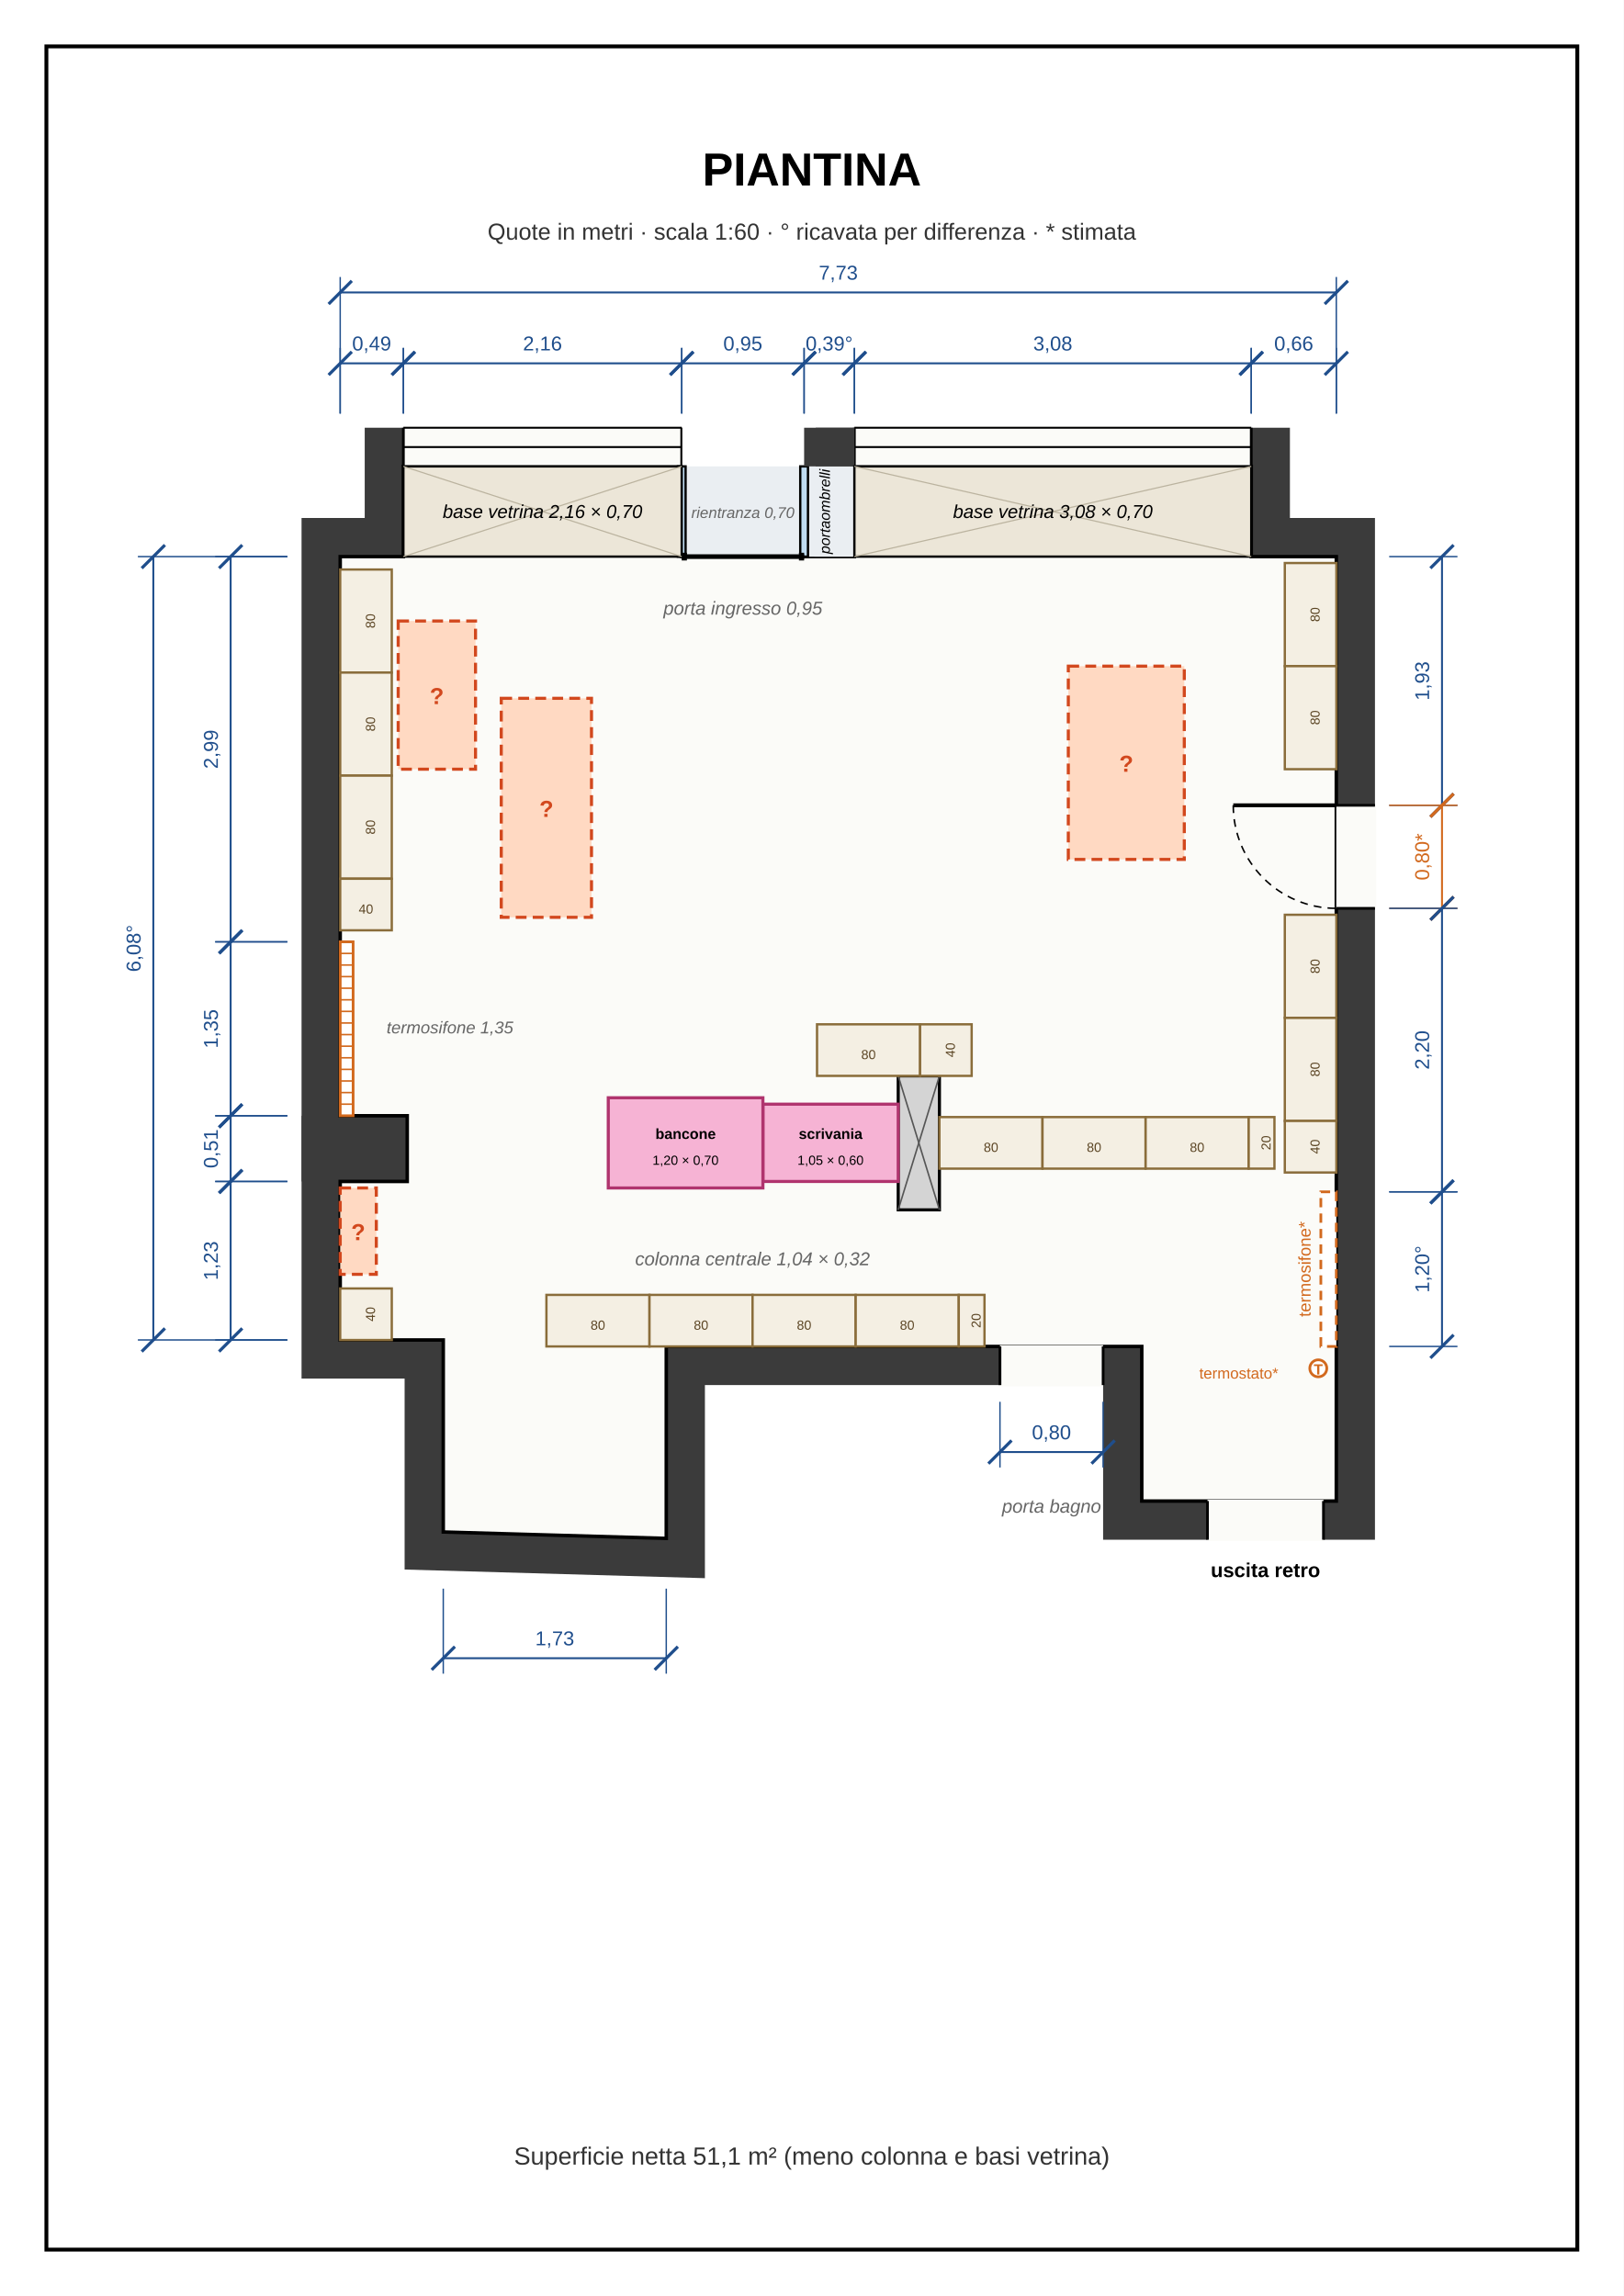
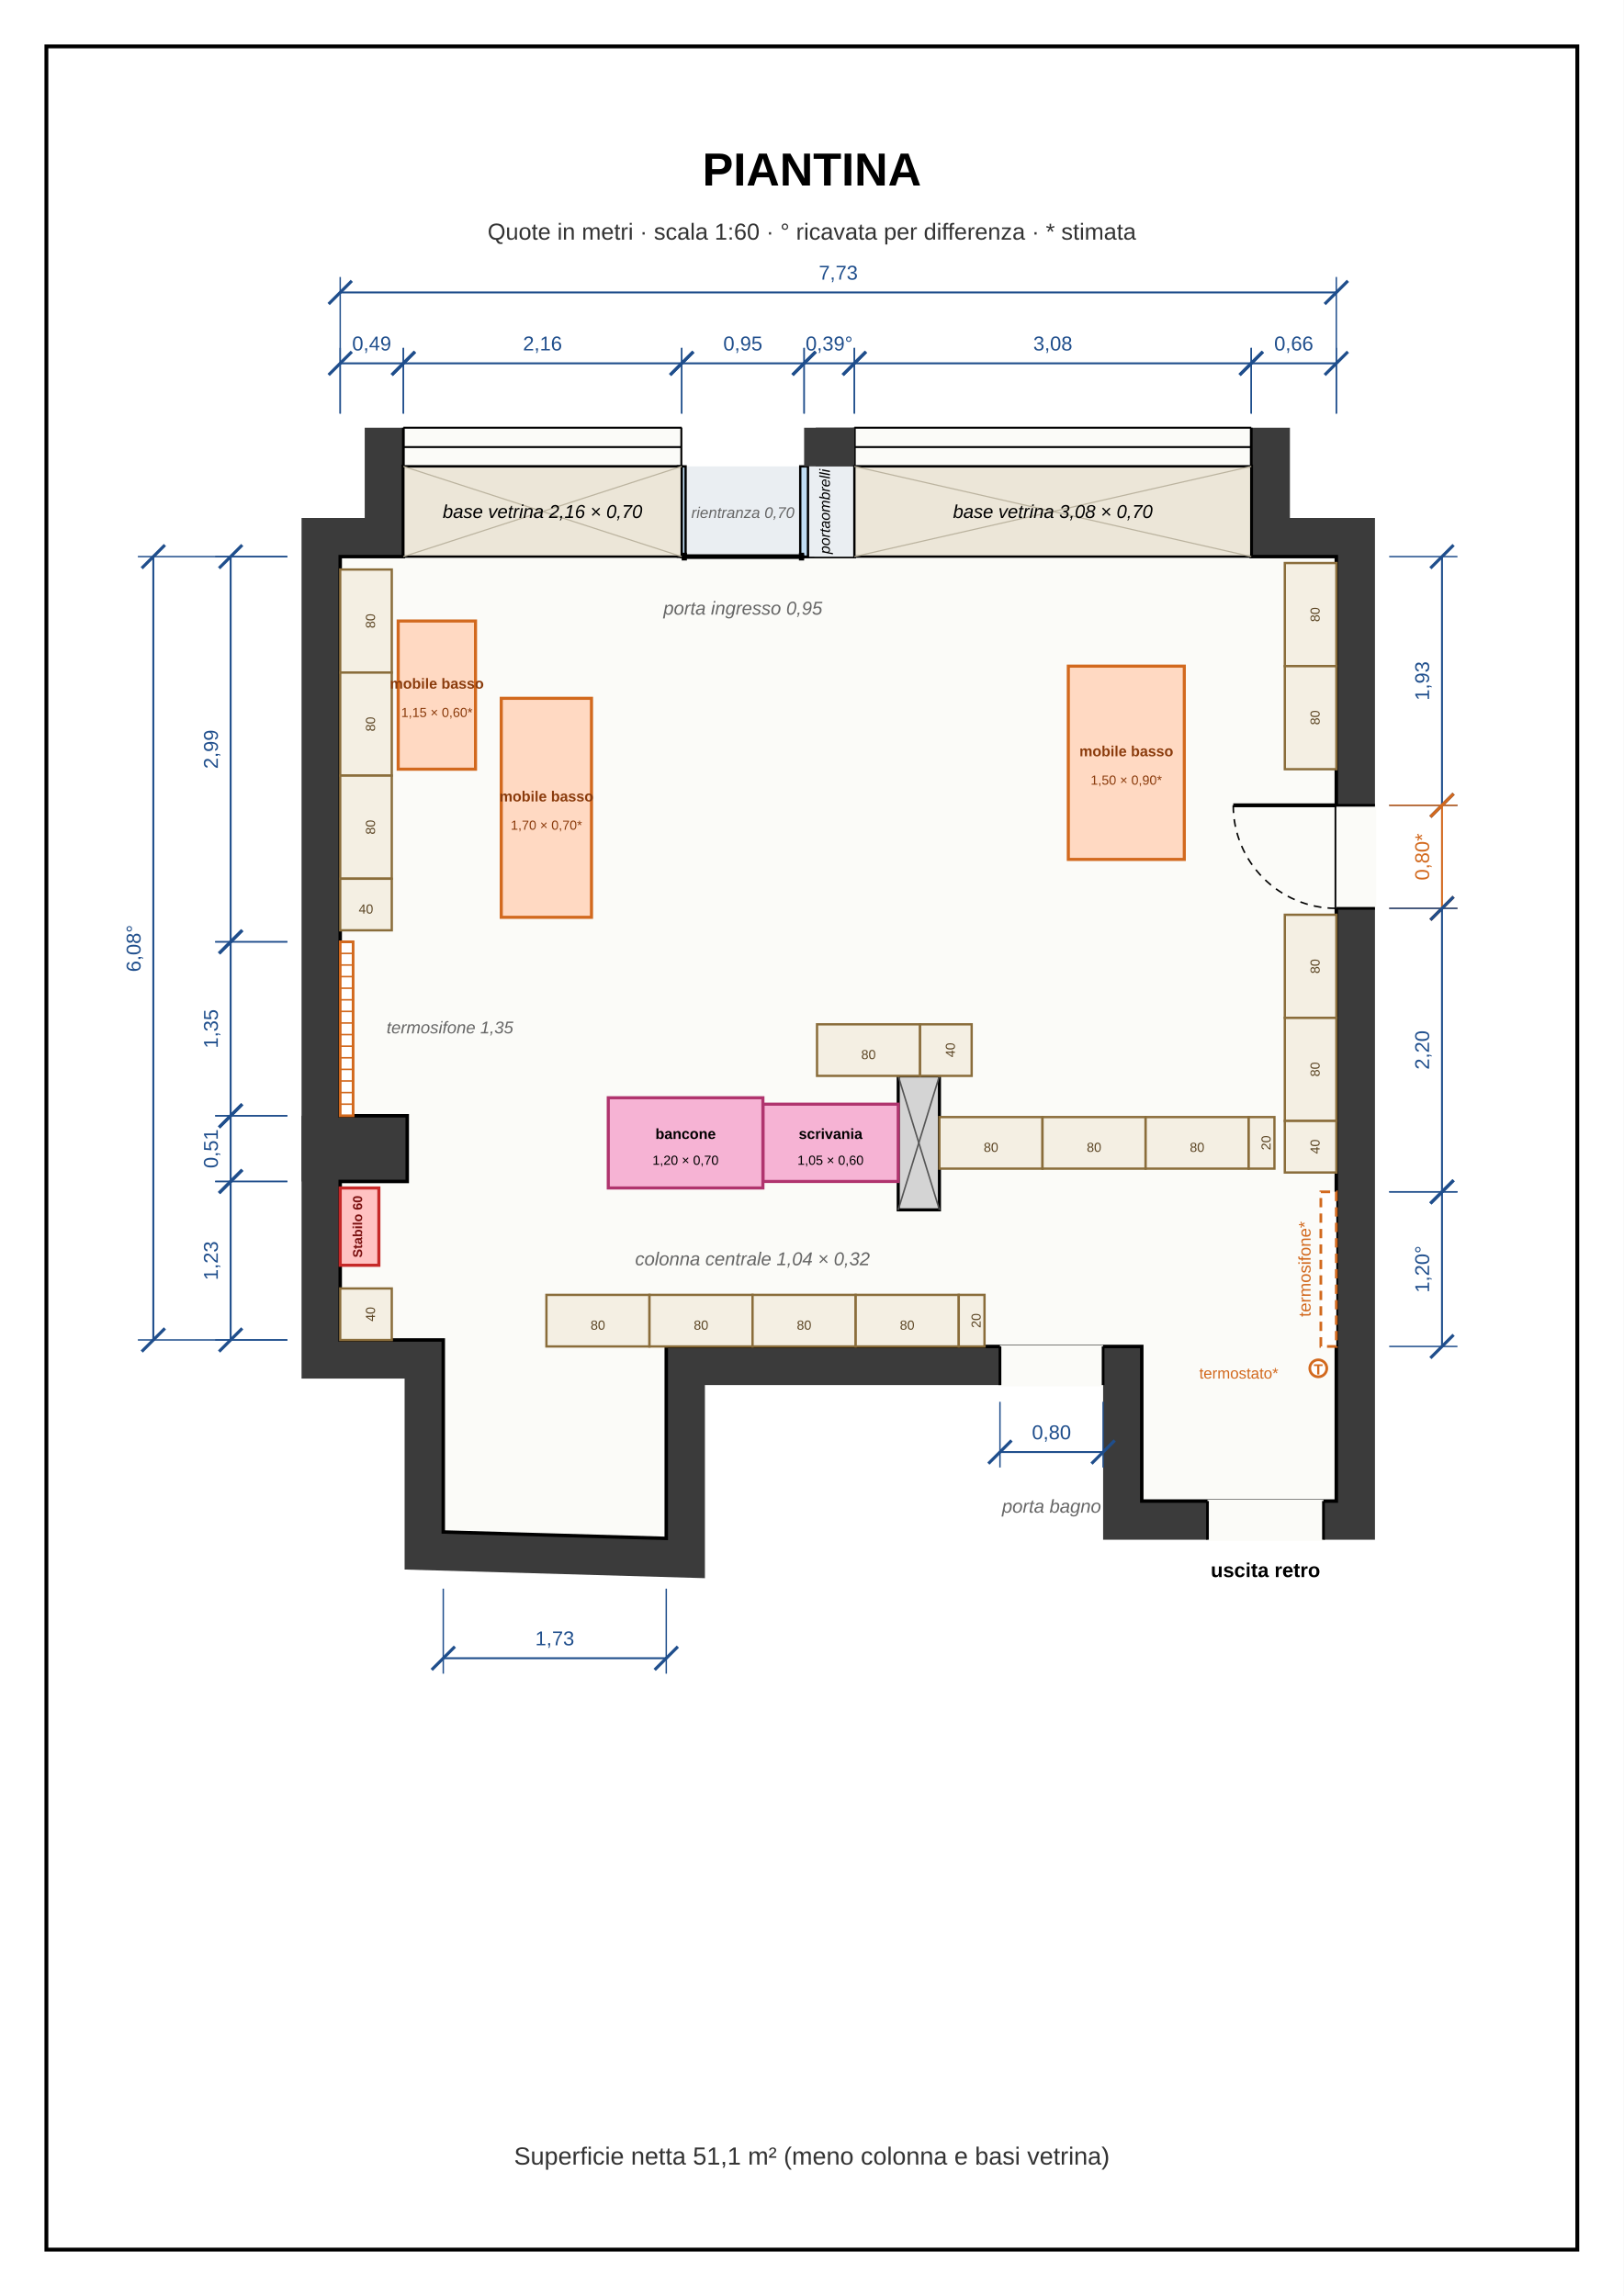
<svg xmlns="http://www.w3.org/2000/svg" width="210mm" height="297mm" viewBox="0 0 210 297" font-family="Arial, Helvetica, sans-serif">
  <defs>
    <pattern id="hatch" width="1.6" height="1.6" patternUnits="userSpaceOnUse" patternTransform="rotate(45)">
      <line x1="0" y1="0" x2="0" y2="1.6" stroke="#777" stroke-width="0.25" />
    </pattern>
  </defs>
  <rect width="210" height="297" fill="#ffffff" />
  <rect x="6" y="6" width="198" height="285" fill="none" stroke="#000" stroke-width="0.5" />
  <polygon points="44.00,72.00 52.17,72.00 52.17,60.33 88.17,60.33 88.17,72.00 110.50,72.00 110.50,60.33 161.83,60.33 161.83,72.00 172.83,72.00 172.83,194.17 147.67,194.17 147.67,174.17 86.17,174.17 86.17,199.00 57.33,198.17 57.33,173.33 44.00,173.33 44.00,152.83 52.67,152.83 52.67,144.33 44.00,144.33" fill="none" stroke="#3b3b3b" stroke-width="10.00" stroke-linejoin="miter" stroke-miterlimit="10" />
  <polygon points="44.00,72.00 52.17,72.00 52.17,60.33 88.17,60.33 88.17,72.00 110.50,72.00 110.50,60.33 161.83,60.33 161.83,72.00 172.83,72.00 172.83,194.17 147.67,194.17 147.67,174.17 86.17,174.17 86.17,199.00 57.33,198.17 57.33,173.33 44.00,173.33 44.00,152.83 52.67,152.83 52.67,144.33 44.00,144.33" fill="#fbfbf8" stroke="none" />
  <rect x="39.00" y="144.33" width="13.67" height="8.50" fill="#3b3b3b" stroke="none" stroke-width="0.25" />
  <polygon points="44.00,72.00 52.17,72.00 52.17,60.33 88.17,60.33 88.17,72.00 110.50,72.00 110.50,60.33 161.83,60.33 161.83,72.00 172.83,72.00 172.83,194.17 147.67,194.17 147.67,174.17 86.17,174.17 86.17,199.00 57.33,198.17 57.33,173.33 44.00,173.33 44.00,152.83 52.67,152.83 52.67,144.33 44.00,144.33" fill="none" stroke="#000" stroke-width="0.45" stroke-linejoin="miter" />
  <rect x="52.17" y="55.17" width="36.00" height="5.33" fill="#fbfbf8" stroke="none" stroke-width="0.25" />
  <line x1="52.17" y1="55.33" x2="52.17" y2="60.33" stroke="#000" stroke-width="0.35" />
  <line x1="88.17" y1="55.33" x2="88.17" y2="60.33" stroke="#000" stroke-width="0.35" />
  <line x1="52.17" y1="55.33" x2="88.17" y2="55.33" stroke="#000" stroke-width="0.25" />
  <line x1="52.17" y1="57.83" x2="88.17" y2="57.83" stroke="#000" stroke-width="0.25" />
  <line x1="52.17" y1="60.33" x2="88.17" y2="60.33" stroke="#000" stroke-width="0.25" />
  <rect x="110.50" y="55.17" width="51.33" height="5.33" fill="#fbfbf8" stroke="none" stroke-width="0.25" />
  <line x1="110.50" y1="55.33" x2="110.50" y2="60.33" stroke="#000" stroke-width="0.35" />
  <line x1="161.83" y1="55.33" x2="161.83" y2="60.33" stroke="#000" stroke-width="0.35" />
  <line x1="110.50" y1="55.33" x2="161.83" y2="55.33" stroke="#000" stroke-width="0.25" />
  <line x1="110.50" y1="57.83" x2="161.83" y2="57.83" stroke="#000" stroke-width="0.25" />
  <line x1="110.50" y1="60.33" x2="161.83" y2="60.33" stroke="#000" stroke-width="0.25" />
  <rect x="88.17" y="60.33" width="5.17" height="11.67" fill="#fbfbf8" stroke="none" stroke-width="0.25" />
  <rect x="88.25" y="55.17" width="5.25" height="5.25" fill="#ffffff" stroke="none" stroke-width="0.25" />
  <rect x="105.33" y="60.33" width="5.17" height="11.67" fill="#fbfbf8" stroke="none" stroke-width="0.25" />
  <rect x="88.17" y="66.83" width="22.33" height="5.17" fill="#fbfbf8" stroke="none" stroke-width="0.25" />
  <line x1="88.17" y1="67.00" x2="88.17" y2="72.00" stroke="#000" stroke-width="0.35" />
  <line x1="110.50" y1="67.00" x2="110.50" y2="72.00" stroke="#000" stroke-width="0.35" />
  <rect x="88.17" y="60.33" width="22.33" height="11.67" fill="#eaeef2" stroke="none" stroke-width="0.25" />
  <rect x="87.67" y="60.33" width="1.00" height="11.67" fill="#bfdcf2" stroke="#000" stroke-width="0.3" />
  <rect x="103.50" y="60.33" width="1.00" height="11.67" fill="#bfdcf2" stroke="#000" stroke-width="0.3" />
  <line x1="88.17" y1="72.00" x2="104.00" y2="72.00" stroke="#000" stroke-width="0.6" />
  <rect x="88.17" y="71.50" width="0.67" height="1.00" fill="#000" stroke="none" stroke-width="0.25" />
  <rect x="103.33" y="71.50" width="0.67" height="1.00" fill="#000" stroke="none" stroke-width="0.25" />
  <rect x="104.00" y="55.33" width="6.50" height="5.00" fill="#3b3b3b" stroke="none" stroke-width="0.25" />
  <rect x="172.83" y="104.17" width="5.17" height="13.33" fill="#fbfbf8" stroke="none" stroke-width="0.25" />
  <line x1="172.83" y1="104.17" x2="177.83" y2="104.17" stroke="#000" stroke-width="0.35" />
  <line x1="172.83" y1="117.50" x2="177.83" y2="117.50" stroke="#000" stroke-width="0.35" />
  <line x1="172.83" y1="104.17" x2="159.50" y2="104.17" stroke="#000" stroke-width="0.5" />
  <path d="M 159.50 104.17 A 13.33 13.33 0 0 0 172.83 117.50" fill="none" stroke="#000" stroke-width="0.2" stroke-dasharray="1 0.8" />
  <rect x="129.33" y="174.00" width="13.33" height="5.33" fill="#fbfbf8" stroke="none" stroke-width="0.25" />
  <line x1="129.33" y1="174.17" x2="129.33" y2="179.17" stroke="#000" stroke-width="0.35" />
  <line x1="142.67" y1="174.17" x2="142.67" y2="179.17" stroke="#000" stroke-width="0.35" />
  <rect x="156.17" y="194.00" width="15.00" height="5.33" fill="#fbfbf8" stroke="none" stroke-width="0.25" />
  <line x1="156.17" y1="194.17" x2="156.17" y2="199.17" stroke="#000" stroke-width="0.35" />
  <line x1="171.17" y1="194.17" x2="171.17" y2="199.17" stroke="#000" stroke-width="0.35" />
  <rect x="156.17" y="194.00" width="15.00" height="5.33" fill="none" stroke="none" stroke-width="0.25" />
  <rect x="52.17" y="60.33" width="36.00" height="11.67" fill="#ece6d8" stroke="#000" stroke-width="0.3" />
  <line x1="52.17" y1="60.33" x2="88.17" y2="72.00" stroke="#bbb39f" stroke-width="0.15" />
  <line x1="52.17" y1="72.00" x2="88.17" y2="60.33" stroke="#bbb39f" stroke-width="0.15" />
  <rect x="110.50" y="60.33" width="51.33" height="11.67" fill="#ece6d8" stroke="#000" stroke-width="0.3" />
  <line x1="110.50" y1="60.33" x2="161.83" y2="72.00" stroke="#bbb39f" stroke-width="0.15" />
  <line x1="110.50" y1="72.00" x2="161.83" y2="60.33" stroke="#bbb39f" stroke-width="0.15" />
  <rect x="116.17" y="139.17" width="5.33" height="17.33" fill="#d4d4d4" stroke="#000" stroke-width="0.4" />
  <line x1="116.17" y1="139.17" x2="121.50" y2="156.50" stroke="#555" stroke-width="0.2" />
  <line x1="121.50" y1="139.17" x2="116.17" y2="156.50" stroke="#555" stroke-width="0.2" />
  <rect x="44.00" y="121.83" width="1.67" height="22.50" fill="#fff" stroke="#d2691e" stroke-width="0.35" />
  <line x1="44.00" y1="123.33" x2="45.67" y2="123.33" stroke="#d2691e" stroke-width="0.2" />
  <line x1="44.00" y1="124.83" x2="45.67" y2="124.83" stroke="#d2691e" stroke-width="0.2" />
  <line x1="44.00" y1="126.33" x2="45.67" y2="126.33" stroke="#d2691e" stroke-width="0.2" />
  <line x1="44.00" y1="127.83" x2="45.67" y2="127.83" stroke="#d2691e" stroke-width="0.2" />
  <line x1="44.00" y1="129.33" x2="45.67" y2="129.33" stroke="#d2691e" stroke-width="0.2" />
  <line x1="44.00" y1="130.83" x2="45.67" y2="130.83" stroke="#d2691e" stroke-width="0.2" />
  <line x1="44.00" y1="132.33" x2="45.67" y2="132.33" stroke="#d2691e" stroke-width="0.2" />
  <line x1="44.00" y1="133.83" x2="45.67" y2="133.83" stroke="#d2691e" stroke-width="0.2" />
  <line x1="44.00" y1="135.33" x2="45.67" y2="135.33" stroke="#d2691e" stroke-width="0.2" />
  <line x1="44.00" y1="136.83" x2="45.67" y2="136.83" stroke="#d2691e" stroke-width="0.2" />
  <line x1="44.00" y1="138.33" x2="45.67" y2="138.33" stroke="#d2691e" stroke-width="0.2" />
  <line x1="44.00" y1="139.83" x2="45.67" y2="139.83" stroke="#d2691e" stroke-width="0.2" />
  <line x1="44.00" y1="141.33" x2="45.67" y2="141.33" stroke="#d2691e" stroke-width="0.2" />
  <line x1="44.00" y1="142.83" x2="45.67" y2="142.83" stroke="#d2691e" stroke-width="0.2" />
  <rect x="170.83" y="154.17" width="2.00" height="20.00" fill="#fff" stroke="#d2691e" stroke-width="0.35" stroke-dasharray="1.2 0.8" />
  <text x="169.50" y="164.17" font-size="2.2" fill="#d2691e" text-anchor="middle" font-weight="normal" font-style="normal" transform="rotate(-90 169.50 164.17)">termosifone*</text>
  <circle cx="170.50" cy="177.00" r="1.1" fill="#fff" stroke="#d2691e" stroke-width="0.35" />
  <text x="170.50" y="177.80" font-size="1.9" fill="#d2691e" text-anchor="middle" font-weight="bold">T</text>
  <text x="165.33" y="178.33" font-size="2.0" fill="#d2691e" text-anchor="end" font-weight="normal" font-style="normal">termostato*</text>
  <text x="70.17" y="67.00" font-size="2.4" fill="#000" text-anchor="middle" font-weight="normal" font-style="italic">base vetrina 2,16 × 0,70</text>
  <text x="136.17" y="67.00" font-size="2.4" fill="#000" text-anchor="middle" font-weight="normal" font-style="italic">base vetrina 3,08 × 0,70</text>
  <text x="96.08" y="79.50" font-size="2.4" fill="#666666" text-anchor="middle" font-weight="normal" font-style="italic">porta ingresso 0,95</text>
  <text x="96.08" y="67.00" font-size="2.0" fill="#666666" text-anchor="middle" font-weight="normal" font-style="italic">rientranza 0,70</text>
  <text x="107.33" y="66.17" font-size="1.9" fill="#000" text-anchor="middle" font-weight="normal" font-style="italic" transform="rotate(-90 107.33 66.17)">portaombrelli</text>
  <text x="97.33" y="163.67" font-size="2.4" fill="#666666" text-anchor="middle" font-weight="normal" font-style="italic">colonna centrale 1,04 × 0,32</text>
  <text x="50.00" y="133.67" font-size="2.2" fill="#666666" text-anchor="start" font-weight="normal" font-style="italic">termosifone 1,35</text>
  <text x="136.00" y="195.67" font-size="2.4" fill="#666666" text-anchor="middle" font-weight="normal" font-style="italic">porta bagno</text>
  <text x="163.67" y="204.00" font-size="2.6" fill="#000" text-anchor="middle" font-weight="bold" font-style="normal">uscita retro</text>
  <rect x="44.00" y="73.67" width="6.67" height="13.33" fill="#f4efe3" stroke="#8a6d3b" stroke-width="0.3" />
  <text x="48.50" y="80.33" font-size="1.7" fill="#5b4524" text-anchor="middle" font-weight="normal" font-style="normal" transform="rotate(-90 48.50 80.33)">80</text>
  <rect x="44.00" y="87.00" width="6.67" height="13.33" fill="#f4efe3" stroke="#8a6d3b" stroke-width="0.3" />
  <text x="48.50" y="93.67" font-size="1.7" fill="#5b4524" text-anchor="middle" font-weight="normal" font-style="normal" transform="rotate(-90 48.50 93.67)">80</text>
  <rect x="44.00" y="100.33" width="6.67" height="13.33" fill="#f4efe3" stroke="#8a6d3b" stroke-width="0.3" />
  <text x="48.50" y="107.00" font-size="1.7" fill="#5b4524" text-anchor="middle" font-weight="normal" font-style="normal" transform="rotate(-90 48.50 107.00)">80</text>
  <rect x="44.00" y="113.67" width="6.67" height="6.67" fill="#f4efe3" stroke="#8a6d3b" stroke-width="0.3" />
  <text x="47.33" y="118.17" font-size="1.7" fill="#5b4524" text-anchor="middle" font-weight="normal" font-style="normal">40</text>
  <rect x="44.00" y="166.67" width="6.67" height="6.67" fill="#f4efe3" stroke="#8a6d3b" stroke-width="0.3" />
  <text x="48.50" y="170.00" font-size="1.7" fill="#5b4524" text-anchor="middle" font-weight="normal" font-style="normal" transform="rotate(-90 48.50 170.00)">40</text>
  <rect x="70.67" y="167.50" width="13.33" height="6.67" fill="#f4efe3" stroke="#8a6d3b" stroke-width="0.3" />
  <text x="77.33" y="172.00" font-size="1.7" fill="#5b4524" text-anchor="middle" font-weight="normal" font-style="normal">80</text>
  <rect x="84.00" y="167.50" width="13.33" height="6.67" fill="#f4efe3" stroke="#8a6d3b" stroke-width="0.3" />
  <text x="90.67" y="172.00" font-size="1.7" fill="#5b4524" text-anchor="middle" font-weight="normal" font-style="normal">80</text>
  <rect x="97.33" y="167.50" width="13.33" height="6.67" fill="#f4efe3" stroke="#8a6d3b" stroke-width="0.3" />
  <text x="104.00" y="172.00" font-size="1.7" fill="#5b4524" text-anchor="middle" font-weight="normal" font-style="normal">80</text>
  <rect x="110.67" y="167.50" width="13.33" height="6.67" fill="#f4efe3" stroke="#8a6d3b" stroke-width="0.3" />
  <text x="117.33" y="172.00" font-size="1.7" fill="#5b4524" text-anchor="middle" font-weight="normal" font-style="normal">80</text>
  <rect x="124.00" y="167.50" width="3.33" height="6.67" fill="#f4efe3" stroke="#8a6d3b" stroke-width="0.3" />
  <text x="126.83" y="170.83" font-size="1.7" fill="#5b4524" text-anchor="middle" font-weight="normal" font-style="normal" transform="rotate(-90 126.83 170.83)">20</text>
  <rect x="166.17" y="72.83" width="6.67" height="13.33" fill="#f4efe3" stroke="#8a6d3b" stroke-width="0.3" />
  <text x="170.67" y="79.50" font-size="1.7" fill="#5b4524" text-anchor="middle" font-weight="normal" font-style="normal" transform="rotate(-90 170.67 79.50)">80</text>
  <rect x="166.17" y="86.17" width="6.67" height="13.33" fill="#f4efe3" stroke="#8a6d3b" stroke-width="0.3" />
  <text x="170.67" y="92.83" font-size="1.7" fill="#5b4524" text-anchor="middle" font-weight="normal" font-style="normal" transform="rotate(-90 170.67 92.83)">80</text>
  <rect x="166.17" y="118.33" width="6.67" height="13.33" fill="#f4efe3" stroke="#8a6d3b" stroke-width="0.3" />
  <text x="170.67" y="125.00" font-size="1.7" fill="#5b4524" text-anchor="middle" font-weight="normal" font-style="normal" transform="rotate(-90 170.67 125.00)">80</text>
  <rect x="166.17" y="131.67" width="6.67" height="13.33" fill="#f4efe3" stroke="#8a6d3b" stroke-width="0.3" />
  <text x="170.67" y="138.33" font-size="1.7" fill="#5b4524" text-anchor="middle" font-weight="normal" font-style="normal" transform="rotate(-90 170.67 138.33)">80</text>
  <rect x="166.17" y="145.00" width="6.67" height="6.67" fill="#f4efe3" stroke="#8a6d3b" stroke-width="0.3" />
  <text x="170.67" y="148.33" font-size="1.7" fill="#5b4524" text-anchor="middle" font-weight="normal" font-style="normal" transform="rotate(-90 170.67 148.33)">40</text>
  <rect x="121.50" y="144.50" width="13.33" height="6.67" fill="#f4efe3" stroke="#8a6d3b" stroke-width="0.3" />
  <text x="128.17" y="149.00" font-size="1.7" fill="#5b4524" text-anchor="middle" font-weight="normal" font-style="normal">80</text>
  <rect x="134.83" y="144.50" width="13.33" height="6.67" fill="#f4efe3" stroke="#8a6d3b" stroke-width="0.3" />
  <text x="141.50" y="149.00" font-size="1.7" fill="#5b4524" text-anchor="middle" font-weight="normal" font-style="normal">80</text>
  <rect x="148.17" y="144.50" width="13.33" height="6.67" fill="#f4efe3" stroke="#8a6d3b" stroke-width="0.3" />
  <text x="154.83" y="149.00" font-size="1.7" fill="#5b4524" text-anchor="middle" font-weight="normal" font-style="normal">80</text>
  <rect x="161.50" y="144.50" width="3.33" height="6.67" fill="#f4efe3" stroke="#8a6d3b" stroke-width="0.3" />
  <text x="164.33" y="147.83" font-size="1.7" fill="#5b4524" text-anchor="middle" font-weight="normal" font-style="normal" transform="rotate(-90 164.33 147.83)">20</text>
  <rect x="105.67" y="132.50" width="13.33" height="6.67" fill="#f4efe3" stroke="#8a6d3b" stroke-width="0.3" />
  <text x="112.33" y="137.00" font-size="1.7" fill="#5b4524" text-anchor="middle" font-weight="normal" font-style="normal">80</text>
  <rect x="119.00" y="132.50" width="6.67" height="6.67" fill="#f4efe3" stroke="#8a6d3b" stroke-width="0.3" />
  <text x="123.50" y="135.83" font-size="1.7" fill="#5b4524" text-anchor="middle" font-weight="normal" font-style="normal" transform="rotate(-90 123.50 135.83)">40</text>
  <rect x="98.67" y="142.83" width="17.50" height="10.00" fill="#f6b3d4" stroke="#b0346e" stroke-width="0.4" />
  <text x="107.42" y="147.33" font-size="1.9" fill="#000" text-anchor="middle" font-weight="bold" font-style="normal">scrivania</text>
  <text x="107.42" y="150.67" font-size="1.7" fill="#000" text-anchor="middle" font-weight="normal" font-style="normal">1,05 × 0,60</text>
  <rect x="78.67" y="142.00" width="20.00" height="11.67" fill="#f6b3d4" stroke="#b0346e" stroke-width="0.4" />
  <text x="88.67" y="147.33" font-size="1.9" fill="#000" text-anchor="middle" font-weight="bold" font-style="normal">bancone</text>
  <text x="88.67" y="150.67" font-size="1.7" fill="#000" text-anchor="middle" font-weight="normal" font-style="normal">1,20 × 0,70</text>
-   <rect x="51.50" y="80.33" width="10.00" height="19.17" fill="#ffd9c2" stroke="#d2481e" stroke-width="0.4" stroke-dasharray="1.4 0.8" />
-   <text x="56.50" y="91.08" font-size="3.0" fill="#d2481e" text-anchor="middle" font-weight="bold" font-style="normal">?</text>
-   <rect x="64.83" y="90.33" width="11.67" height="28.33" fill="#ffd9c2" stroke="#d2481e" stroke-width="0.4" stroke-dasharray="1.4 0.8" />
-   <text x="70.67" y="105.67" font-size="3.0" fill="#d2481e" text-anchor="middle" font-weight="bold" font-style="normal">?</text>
-   <rect x="138.17" y="86.17" width="15.00" height="25.00" fill="#ffd9c2" stroke="#d2481e" stroke-width="0.4" stroke-dasharray="1.4 0.8" />
-   <text x="145.67" y="99.83" font-size="3.0" fill="#d2481e" text-anchor="middle" font-weight="bold" font-style="normal">?</text>
-   <rect x="44.00" y="153.67" width="4.67" height="11.17" fill="#ffd9c2" stroke="#d2481e" stroke-width="0.4" stroke-dasharray="1.4 0.8" />
-   <text x="46.33" y="160.42" font-size="3.0" fill="#d2481e" text-anchor="middle" font-weight="bold" font-style="normal">?</text>
+   <rect x="51.50" y="80.33" width="10.00" height="19.17" fill="#ffd9c2" stroke="#d2691e" stroke-width="0.4" />
+   <text x="56.50" y="89.08" font-size="1.9" fill="#8a3b0c" text-anchor="middle" font-weight="bold" font-style="normal">mobile basso</text>
+   <text x="56.50" y="92.75" font-size="1.7" fill="#8a3b0c" text-anchor="middle" font-weight="normal" font-style="normal">1,15 × 0,60*</text>
+   <rect x="64.83" y="90.33" width="11.67" height="28.33" fill="#ffd9c2" stroke="#d2691e" stroke-width="0.4" />
+   <text x="70.67" y="103.67" font-size="1.9" fill="#8a3b0c" text-anchor="middle" font-weight="bold" font-style="normal">mobile basso</text>
+   <text x="70.67" y="107.33" font-size="1.7" fill="#8a3b0c" text-anchor="middle" font-weight="normal" font-style="normal">1,70 × 0,70*</text>
+   <rect x="138.17" y="86.17" width="15.00" height="25.00" fill="#ffd9c2" stroke="#d2691e" stroke-width="0.4" />
+   <text x="145.67" y="97.83" font-size="1.9" fill="#8a3b0c" text-anchor="middle" font-weight="bold" font-style="normal">mobile basso</text>
+   <text x="145.67" y="101.50" font-size="1.7" fill="#8a3b0c" text-anchor="middle" font-weight="normal" font-style="normal">1,50 × 0,90*</text>
+   <rect x="44.00" y="153.67" width="5.00" height="10.00" fill="#ffc2c2" stroke="#c62828" stroke-width="0.4" />
+   <text x="46.83" y="158.67" font-size="1.7" fill="#7a1010" text-anchor="middle" font-weight="bold" font-style="normal" transform="rotate(-90 46.83 158.67)">Stabilo 60</text>
  <line x1="44.00" y1="53.50" x2="44.00" y2="45.00" stroke="#1f4e8c" stroke-width="0.18" />
  <line x1="52.17" y1="53.50" x2="52.17" y2="45.00" stroke="#1f4e8c" stroke-width="0.18" />
  <line x1="44.00" y1="47.00" x2="52.17" y2="47.00" stroke="#1f4e8c" stroke-width="0.25" />
  <line x1="42.50" y1="48.50" x2="45.50" y2="45.50" stroke="#1f4e8c" stroke-width="0.4" />
  <line x1="50.67" y1="48.50" x2="53.67" y2="45.50" stroke="#1f4e8c" stroke-width="0.4" />
  <text x="48.08" y="45.33" font-size="2.6" fill="#1f4e8c" text-anchor="middle" font-weight="normal" font-style="normal">0,49</text>
  <line x1="52.17" y1="53.50" x2="52.17" y2="45.00" stroke="#1f4e8c" stroke-width="0.18" />
  <line x1="88.17" y1="53.50" x2="88.17" y2="45.00" stroke="#1f4e8c" stroke-width="0.18" />
  <line x1="52.17" y1="47.00" x2="88.17" y2="47.00" stroke="#1f4e8c" stroke-width="0.25" />
  <line x1="50.67" y1="48.50" x2="53.67" y2="45.50" stroke="#1f4e8c" stroke-width="0.4" />
  <line x1="86.67" y1="48.50" x2="89.67" y2="45.50" stroke="#1f4e8c" stroke-width="0.4" />
  <text x="70.17" y="45.33" font-size="2.6" fill="#1f4e8c" text-anchor="middle" font-weight="normal" font-style="normal">2,16</text>
  <line x1="88.17" y1="53.50" x2="88.17" y2="45.00" stroke="#1f4e8c" stroke-width="0.18" />
  <line x1="104.00" y1="53.50" x2="104.00" y2="45.00" stroke="#1f4e8c" stroke-width="0.18" />
  <line x1="88.17" y1="47.00" x2="104.00" y2="47.00" stroke="#1f4e8c" stroke-width="0.25" />
  <line x1="86.67" y1="48.50" x2="89.67" y2="45.50" stroke="#1f4e8c" stroke-width="0.4" />
  <line x1="102.50" y1="48.50" x2="105.50" y2="45.50" stroke="#1f4e8c" stroke-width="0.4" />
  <text x="96.08" y="45.33" font-size="2.6" fill="#1f4e8c" text-anchor="middle" font-weight="normal" font-style="normal">0,95</text>
  <line x1="104.00" y1="53.50" x2="104.00" y2="45.00" stroke="#1f4e8c" stroke-width="0.18" />
  <line x1="110.50" y1="53.50" x2="110.50" y2="45.00" stroke="#1f4e8c" stroke-width="0.18" />
  <line x1="104.00" y1="47.00" x2="110.50" y2="47.00" stroke="#1f4e8c" stroke-width="0.25" />
  <line x1="102.50" y1="48.50" x2="105.50" y2="45.50" stroke="#1f4e8c" stroke-width="0.4" />
  <line x1="109.00" y1="48.50" x2="112.00" y2="45.50" stroke="#1f4e8c" stroke-width="0.4" />
  <text x="107.25" y="45.33" font-size="2.6" fill="#1f4e8c" text-anchor="middle" font-weight="normal" font-style="normal">0,39°</text>
  <line x1="110.50" y1="53.50" x2="110.50" y2="45.00" stroke="#1f4e8c" stroke-width="0.18" />
  <line x1="161.83" y1="53.50" x2="161.83" y2="45.00" stroke="#1f4e8c" stroke-width="0.18" />
  <line x1="110.50" y1="47.00" x2="161.83" y2="47.00" stroke="#1f4e8c" stroke-width="0.25" />
  <line x1="109.00" y1="48.50" x2="112.00" y2="45.50" stroke="#1f4e8c" stroke-width="0.4" />
  <line x1="160.33" y1="48.50" x2="163.33" y2="45.50" stroke="#1f4e8c" stroke-width="0.4" />
  <text x="136.17" y="45.33" font-size="2.6" fill="#1f4e8c" text-anchor="middle" font-weight="normal" font-style="normal">3,08</text>
  <line x1="161.83" y1="53.50" x2="161.83" y2="45.00" stroke="#1f4e8c" stroke-width="0.18" />
  <line x1="172.83" y1="53.50" x2="172.83" y2="45.00" stroke="#1f4e8c" stroke-width="0.18" />
  <line x1="161.83" y1="47.00" x2="172.83" y2="47.00" stroke="#1f4e8c" stroke-width="0.25" />
  <line x1="160.33" y1="48.50" x2="163.33" y2="45.50" stroke="#1f4e8c" stroke-width="0.4" />
  <line x1="171.33" y1="48.50" x2="174.33" y2="45.50" stroke="#1f4e8c" stroke-width="0.4" />
  <text x="167.33" y="45.33" font-size="2.6" fill="#1f4e8c" text-anchor="middle" font-weight="normal" font-style="normal">0,66</text>
  <line x1="44.00" y1="53.50" x2="44.00" y2="35.83" stroke="#1f4e8c" stroke-width="0.18" />
  <line x1="172.83" y1="53.50" x2="172.83" y2="35.83" stroke="#1f4e8c" stroke-width="0.18" />
  <line x1="44.00" y1="37.83" x2="172.83" y2="37.83" stroke="#1f4e8c" stroke-width="0.25" />
  <line x1="42.50" y1="39.33" x2="45.50" y2="36.33" stroke="#1f4e8c" stroke-width="0.4" />
  <line x1="171.33" y1="39.33" x2="174.33" y2="36.33" stroke="#1f4e8c" stroke-width="0.4" />
  <text x="108.42" y="36.17" font-size="2.6" fill="#1f4e8c" text-anchor="middle" font-weight="normal" font-style="normal">7,73</text>
  <line x1="179.67" y1="72.00" x2="188.50" y2="72.00" stroke="#1f4e8c" stroke-width="0.18" />
  <line x1="179.67" y1="104.17" x2="188.50" y2="104.17" stroke="#1f4e8c" stroke-width="0.18" />
  <line x1="186.50" y1="72.00" x2="186.50" y2="104.17" stroke="#1f4e8c" stroke-width="0.25" />
  <line x1="185.00" y1="73.50" x2="188.00" y2="70.50" stroke="#1f4e8c" stroke-width="0.4" />
  <line x1="185.00" y1="105.67" x2="188.00" y2="102.67" stroke="#1f4e8c" stroke-width="0.4" />
  <text x="184.83" y="88.08" font-size="2.6" fill="#1f4e8c" text-anchor="middle" font-weight="normal" font-style="normal" transform="rotate(-90 184.83 88.08)">1,93</text>
  <line x1="179.67" y1="104.17" x2="188.50" y2="104.17" stroke="#d2691e" stroke-width="0.18" />
  <line x1="179.67" y1="117.50" x2="188.50" y2="117.50" stroke="#d2691e" stroke-width="0.18" />
  <line x1="186.50" y1="104.17" x2="186.50" y2="117.50" stroke="#d2691e" stroke-width="0.25" />
  <line x1="185.00" y1="105.67" x2="188.00" y2="102.67" stroke="#d2691e" stroke-width="0.4" />
  <line x1="185.00" y1="119.00" x2="188.00" y2="116.00" stroke="#d2691e" stroke-width="0.4" />
  <text x="184.83" y="110.83" font-size="2.6" fill="#d2691e" text-anchor="middle" font-weight="normal" font-style="normal" transform="rotate(-90 184.83 110.83)">0,80*</text>
  <line x1="179.67" y1="117.50" x2="188.50" y2="117.50" stroke="#1f4e8c" stroke-width="0.18" />
  <line x1="179.67" y1="154.17" x2="188.50" y2="154.17" stroke="#1f4e8c" stroke-width="0.18" />
  <line x1="186.50" y1="117.50" x2="186.50" y2="154.17" stroke="#1f4e8c" stroke-width="0.25" />
  <line x1="185.00" y1="119.00" x2="188.00" y2="116.00" stroke="#1f4e8c" stroke-width="0.4" />
  <line x1="185.00" y1="155.67" x2="188.00" y2="152.67" stroke="#1f4e8c" stroke-width="0.4" />
  <text x="184.83" y="135.83" font-size="2.6" fill="#1f4e8c" text-anchor="middle" font-weight="normal" font-style="normal" transform="rotate(-90 184.83 135.83)">2,20</text>
  <line x1="179.67" y1="154.17" x2="188.50" y2="154.17" stroke="#1f4e8c" stroke-width="0.18" />
  <line x1="179.67" y1="174.17" x2="188.50" y2="174.17" stroke="#1f4e8c" stroke-width="0.18" />
  <line x1="186.50" y1="154.17" x2="186.50" y2="174.17" stroke="#1f4e8c" stroke-width="0.25" />
  <line x1="185.00" y1="155.67" x2="188.00" y2="152.67" stroke="#1f4e8c" stroke-width="0.4" />
  <line x1="185.00" y1="175.67" x2="188.00" y2="172.67" stroke="#1f4e8c" stroke-width="0.4" />
  <text x="184.83" y="164.17" font-size="2.6" fill="#1f4e8c" text-anchor="middle" font-weight="normal" font-style="normal" transform="rotate(-90 184.83 164.17)">1,20°</text>
  <line x1="37.17" y1="72.00" x2="27.83" y2="72.00" stroke="#1f4e8c" stroke-width="0.18" />
  <line x1="37.17" y1="121.83" x2="27.83" y2="121.83" stroke="#1f4e8c" stroke-width="0.18" />
  <line x1="29.83" y1="72.00" x2="29.83" y2="121.83" stroke="#1f4e8c" stroke-width="0.25" />
  <line x1="28.33" y1="73.50" x2="31.33" y2="70.50" stroke="#1f4e8c" stroke-width="0.4" />
  <line x1="28.33" y1="123.33" x2="31.33" y2="120.33" stroke="#1f4e8c" stroke-width="0.4" />
  <text x="28.17" y="96.92" font-size="2.6" fill="#1f4e8c" text-anchor="middle" font-weight="normal" font-style="normal" transform="rotate(-90 28.17 96.92)">2,99</text>
  <line x1="37.17" y1="121.83" x2="27.83" y2="121.83" stroke="#1f4e8c" stroke-width="0.18" />
  <line x1="37.17" y1="144.33" x2="27.83" y2="144.33" stroke="#1f4e8c" stroke-width="0.18" />
  <line x1="29.83" y1="121.83" x2="29.83" y2="144.33" stroke="#1f4e8c" stroke-width="0.25" />
  <line x1="28.33" y1="123.33" x2="31.33" y2="120.33" stroke="#1f4e8c" stroke-width="0.4" />
  <line x1="28.33" y1="145.83" x2="31.33" y2="142.83" stroke="#1f4e8c" stroke-width="0.4" />
  <text x="28.17" y="133.08" font-size="2.6" fill="#1f4e8c" text-anchor="middle" font-weight="normal" font-style="normal" transform="rotate(-90 28.17 133.08)">1,35</text>
  <line x1="37.17" y1="144.33" x2="27.83" y2="144.33" stroke="#1f4e8c" stroke-width="0.18" />
  <line x1="37.17" y1="152.83" x2="27.83" y2="152.83" stroke="#1f4e8c" stroke-width="0.18" />
  <line x1="29.83" y1="144.33" x2="29.83" y2="152.83" stroke="#1f4e8c" stroke-width="0.25" />
  <line x1="28.33" y1="145.83" x2="31.33" y2="142.83" stroke="#1f4e8c" stroke-width="0.4" />
  <line x1="28.33" y1="154.33" x2="31.33" y2="151.33" stroke="#1f4e8c" stroke-width="0.4" />
  <text x="28.17" y="148.58" font-size="2.6" fill="#1f4e8c" text-anchor="middle" font-weight="normal" font-style="normal" transform="rotate(-90 28.17 148.58)">0,51</text>
  <line x1="37.17" y1="152.83" x2="27.83" y2="152.83" stroke="#1f4e8c" stroke-width="0.18" />
  <line x1="37.17" y1="173.33" x2="27.83" y2="173.33" stroke="#1f4e8c" stroke-width="0.18" />
  <line x1="29.83" y1="152.83" x2="29.83" y2="173.33" stroke="#1f4e8c" stroke-width="0.25" />
  <line x1="28.33" y1="154.33" x2="31.33" y2="151.33" stroke="#1f4e8c" stroke-width="0.4" />
  <line x1="28.33" y1="174.83" x2="31.33" y2="171.83" stroke="#1f4e8c" stroke-width="0.4" />
  <text x="28.17" y="163.08" font-size="2.6" fill="#1f4e8c" text-anchor="middle" font-weight="normal" font-style="normal" transform="rotate(-90 28.17 163.08)">1,23</text>
  <line x1="37.17" y1="72.00" x2="17.83" y2="72.00" stroke="#1f4e8c" stroke-width="0.18" />
  <line x1="37.17" y1="173.33" x2="17.83" y2="173.33" stroke="#1f4e8c" stroke-width="0.18" />
  <line x1="19.83" y1="72.00" x2="19.83" y2="173.33" stroke="#1f4e8c" stroke-width="0.25" />
  <line x1="18.33" y1="73.50" x2="21.33" y2="70.50" stroke="#1f4e8c" stroke-width="0.4" />
  <line x1="18.33" y1="174.83" x2="21.33" y2="171.83" stroke="#1f4e8c" stroke-width="0.4" />
  <text x="18.17" y="122.67" font-size="2.6" fill="#1f4e8c" text-anchor="middle" font-weight="normal" font-style="normal" transform="rotate(-90 18.17 122.67)">6,08°</text>
  <line x1="57.33" y1="205.50" x2="57.33" y2="216.50" stroke="#1f4e8c" stroke-width="0.18" />
  <line x1="86.17" y1="205.50" x2="86.17" y2="216.50" stroke="#1f4e8c" stroke-width="0.18" />
  <line x1="57.33" y1="214.50" x2="86.17" y2="214.50" stroke="#1f4e8c" stroke-width="0.25" />
  <line x1="55.83" y1="216.00" x2="58.83" y2="213.00" stroke="#1f4e8c" stroke-width="0.4" />
  <line x1="84.67" y1="216.00" x2="87.67" y2="213.00" stroke="#1f4e8c" stroke-width="0.4" />
  <text x="71.75" y="212.83" font-size="2.6" fill="#1f4e8c" text-anchor="middle" font-weight="normal" font-style="normal">1,73</text>
  <line x1="129.33" y1="181.33" x2="129.33" y2="189.83" stroke="#1f4e8c" stroke-width="0.18" />
  <line x1="142.67" y1="181.33" x2="142.67" y2="189.83" stroke="#1f4e8c" stroke-width="0.18" />
  <line x1="129.33" y1="187.83" x2="142.67" y2="187.83" stroke="#1f4e8c" stroke-width="0.25" />
  <line x1="127.83" y1="189.33" x2="130.83" y2="186.33" stroke="#1f4e8c" stroke-width="0.4" />
  <line x1="141.17" y1="189.33" x2="144.17" y2="186.33" stroke="#1f4e8c" stroke-width="0.4" />
  <text x="136.00" y="186.17" font-size="2.6" fill="#1f4e8c" text-anchor="middle" font-weight="normal" font-style="normal">0,80</text>
  <text x="105.00" y="24.00" font-size="6.0" fill="#000" text-anchor="middle" font-weight="bold">PIANTINA</text>
  <text x="105.00" y="31.00" font-size="3.0" fill="#333" text-anchor="middle" font-weight="normal">Quote in metri · scala 1:60 · ° ricavata per differenza · * stimata</text>
  <text x="105.00" y="280.00" font-size="3.2" fill="#333" text-anchor="middle" font-weight="normal">Superficie netta 51,1 m² (meno colonna e basi vetrina)</text>
</svg>
